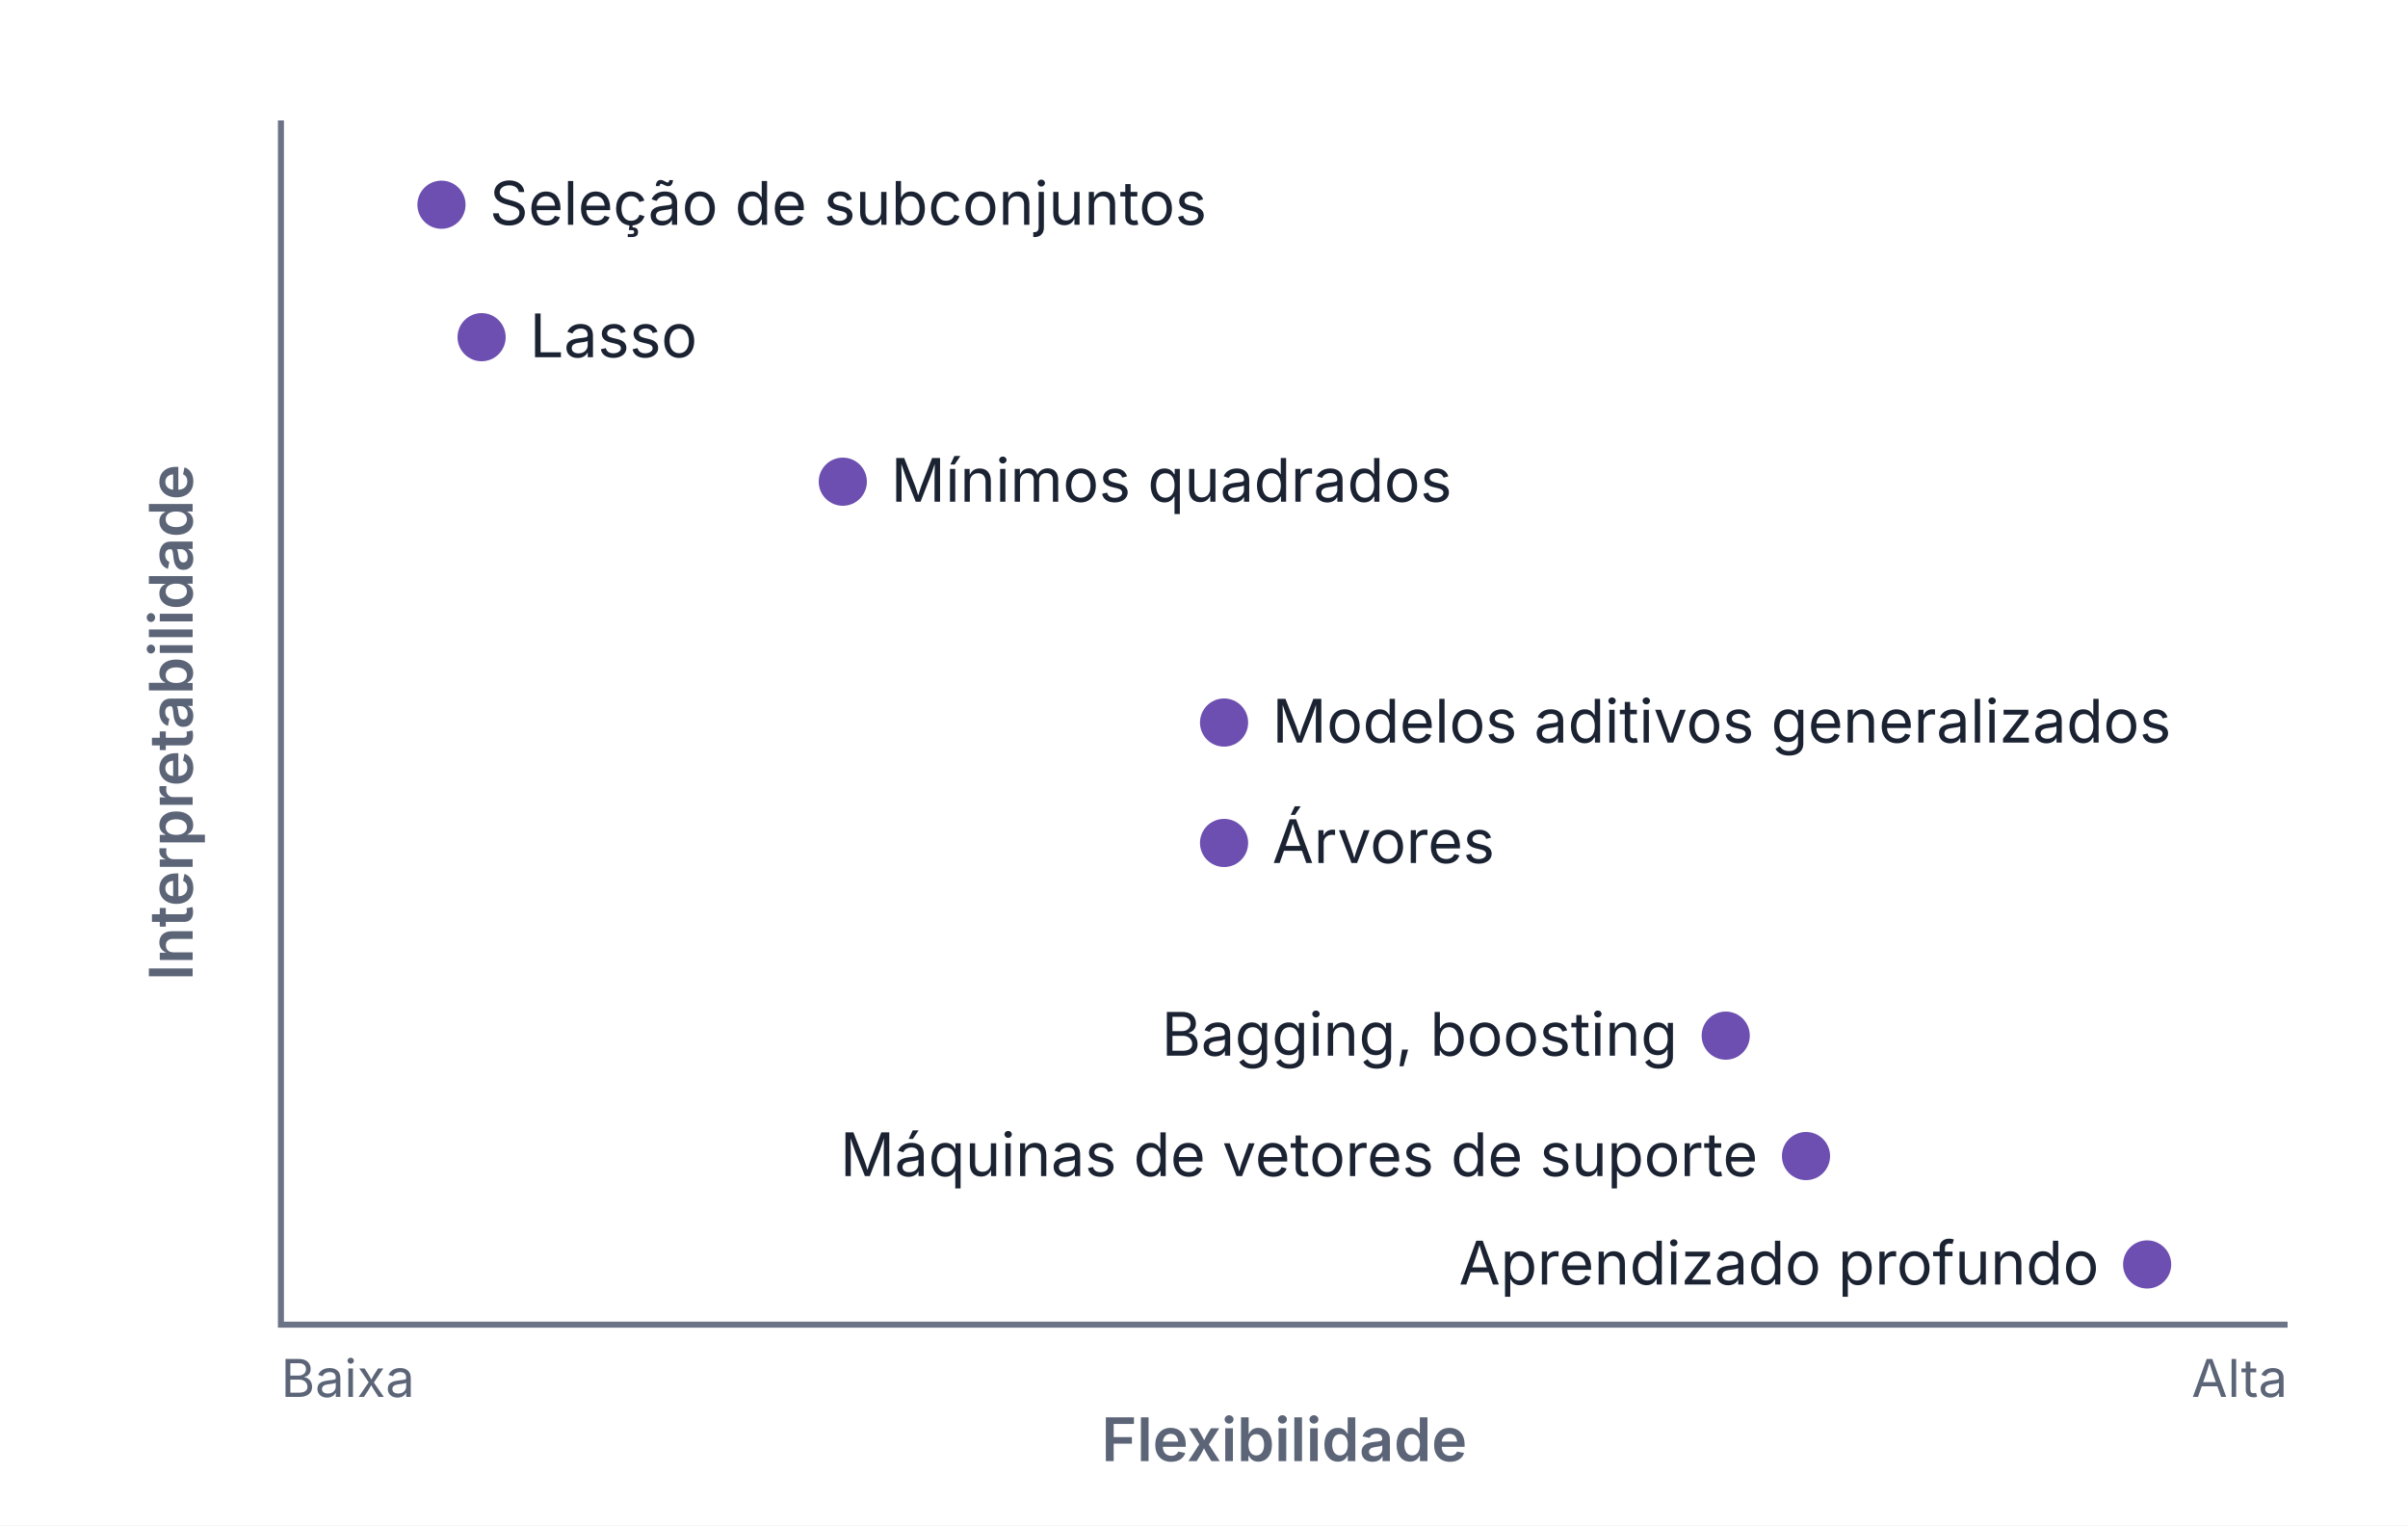
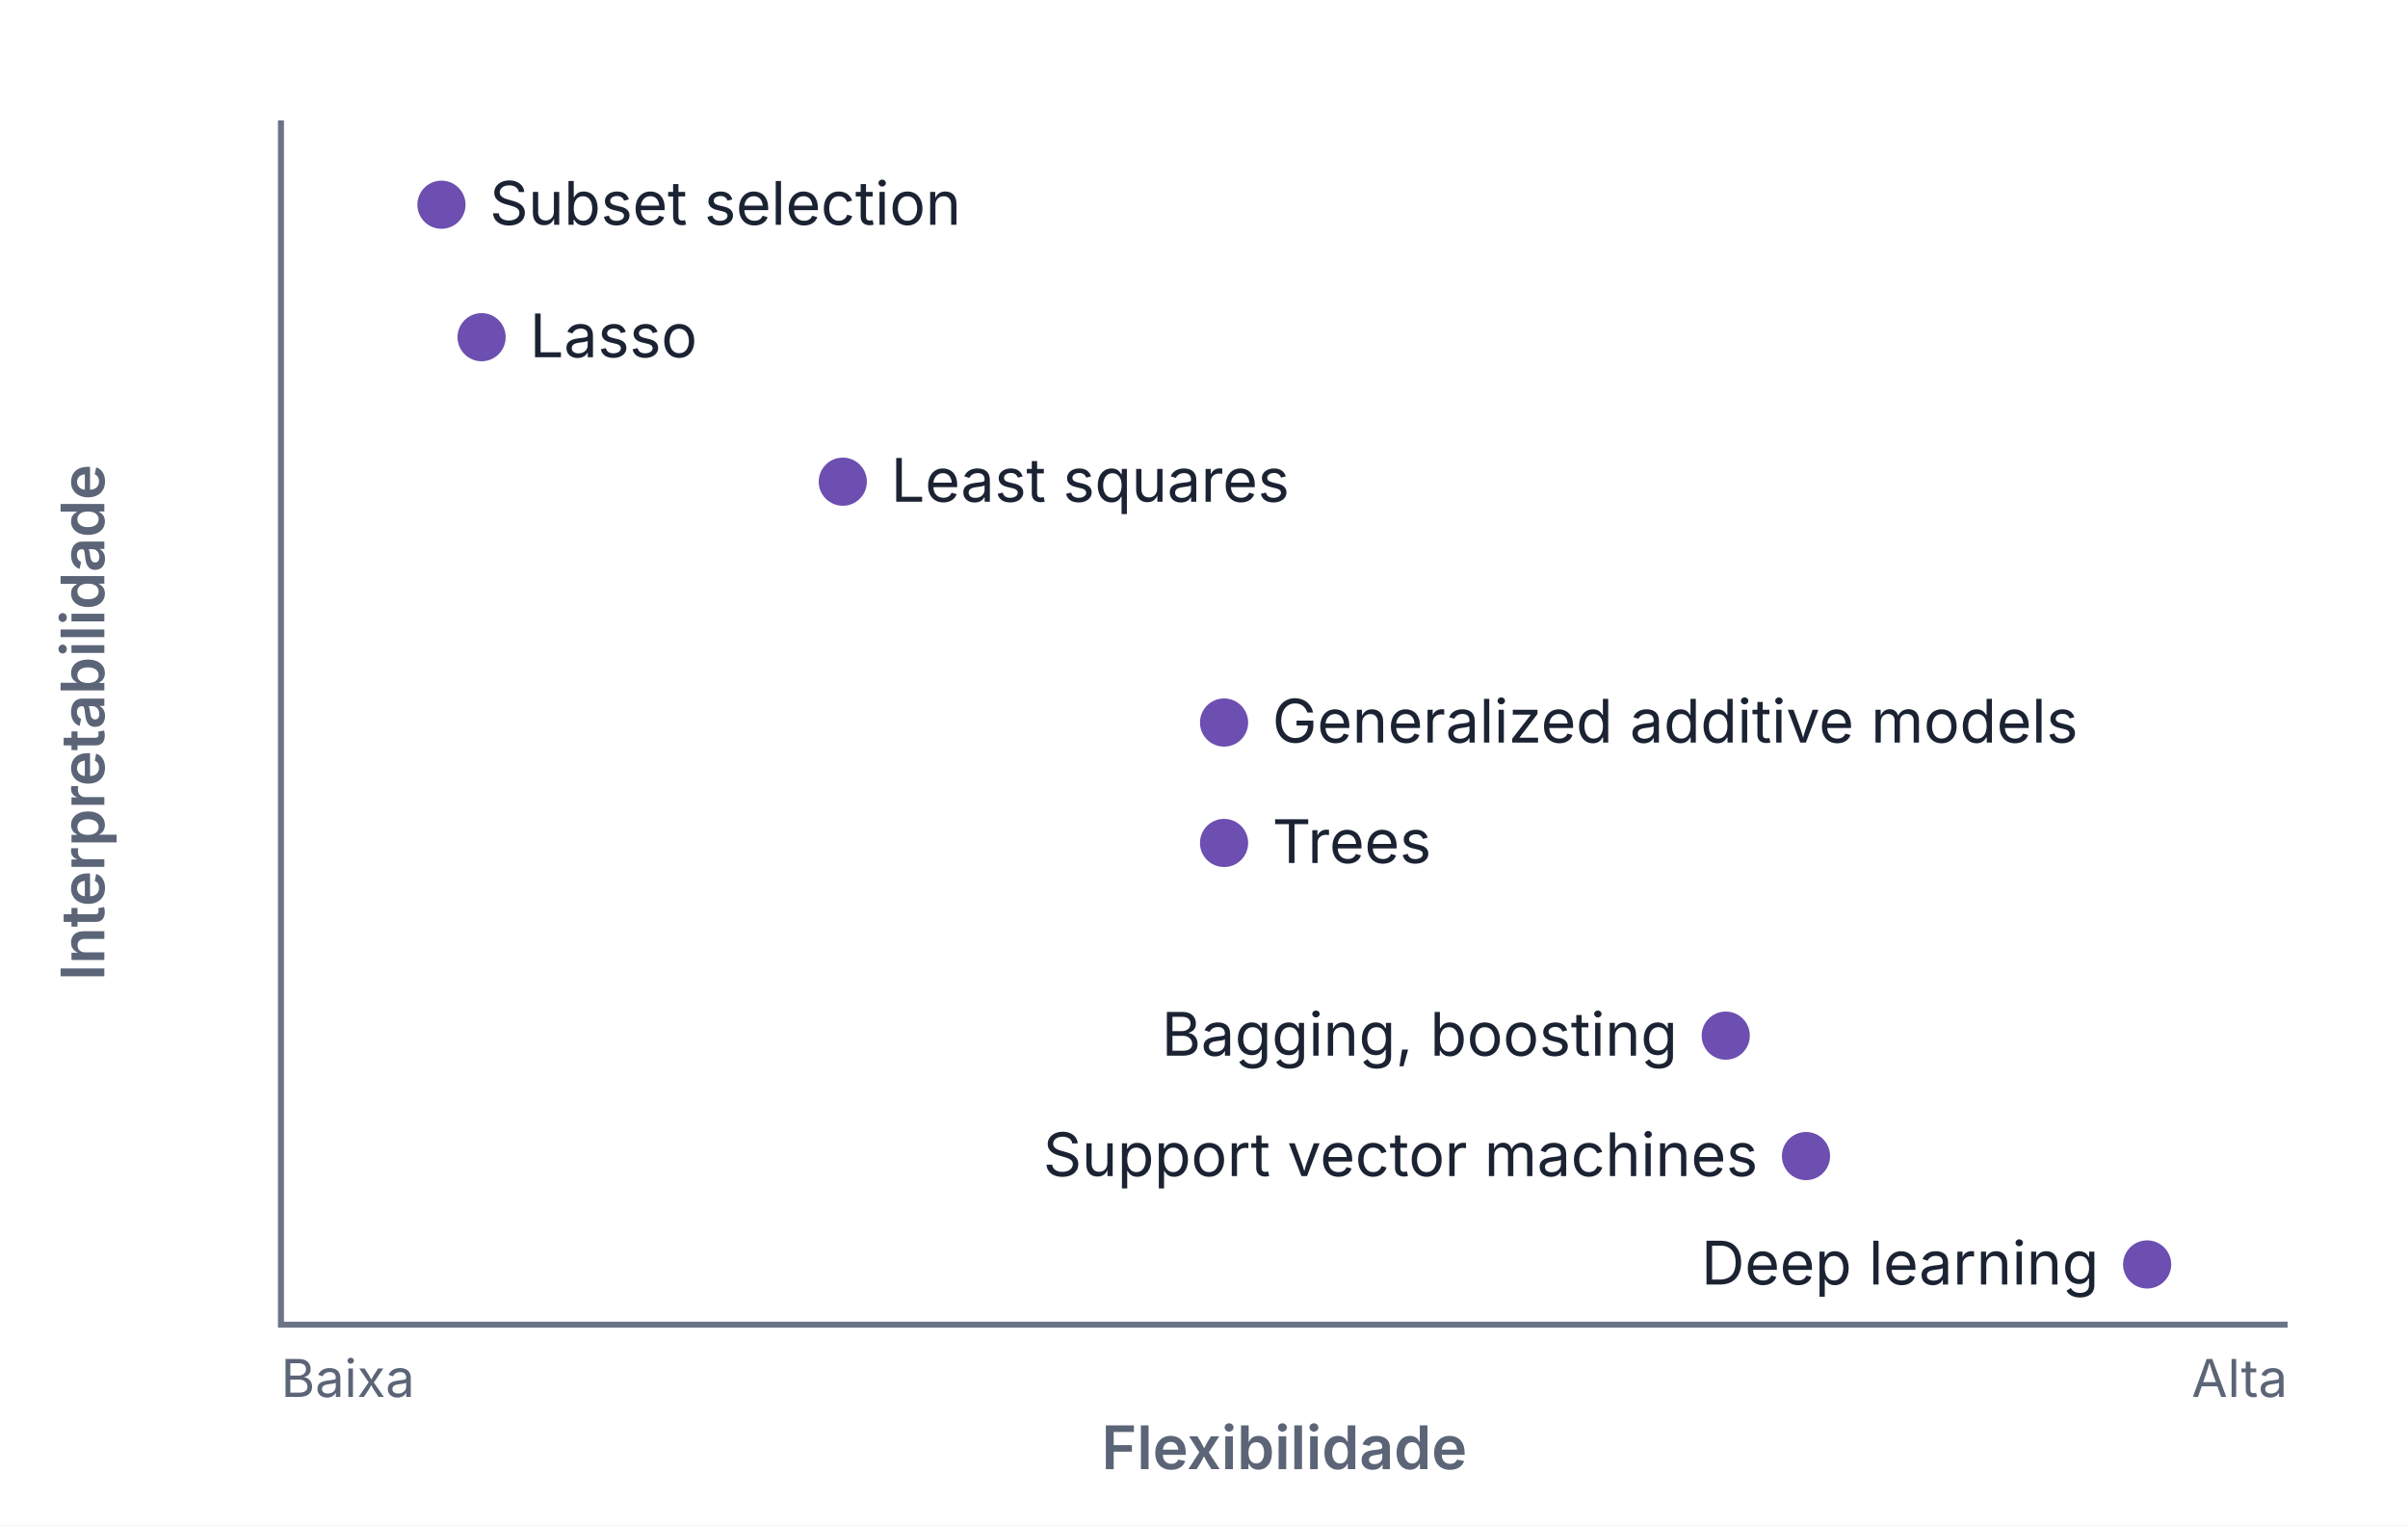
<svg xmlns="http://www.w3.org/2000/svg" viewBox="0 0 600 380" font-family="Inter, system-ui, -apple-system, 'Segoe UI', sans-serif">
  <rect width="600" height="380" fill="#ffffff" />
  <path d="M70 30 V330 H570" fill="none" stroke="#6b7487" stroke-width="1.5" />
-   <text x="320.0" y="364" text-anchor="middle" font-size="15" font-weight="600" fill="#5c6577">Flexibilidade</text>
-   <text transform="translate(48 180.0) rotate(-90)" text-anchor="middle" font-size="15" font-weight="600" fill="#5c6577">Interpretabilidade</text>
-   <text x="70" y="348" font-size="13" fill="#5c6577">Baixa</text>
-   <text x="570" y="348" text-anchor="end" font-size="13" fill="#5c6577">Alta</text>
+   <text x="320.0" y="366.0" font-size="15" fill="#5c6577" text-anchor="middle" font-weight="600">Flexibilidade</text>
+   <text transform="translate(26 180.0) rotate(-90)" text-anchor="middle" font-size="15" font-weight="600" fill="#5c6577">Interpretabilidade</text>
+   <text x="70.0" y="348.0" font-size="13" fill="#5c6577" text-anchor="start" font-weight="400">Baixa</text>
+   <text x="570.0" y="348.0" font-size="13" fill="#5c6577" text-anchor="end" font-weight="400">Alta</text>
  <circle cx="110.0" cy="51.0" r="6" fill="#6c4fb0" />
-   <text x="122.0" y="56.0" text-anchor="start" font-size="15" fill="#1b2333">Seleção de subconjuntos</text>
+   <text x="122.0" y="56.0" font-size="15" fill="#1b2333" text-anchor="start" font-weight="400">Subset selection</text>
  <circle cx="120.0" cy="84.0" r="6" fill="#6c4fb0" />
-   <text x="132.0" y="89.0" text-anchor="start" font-size="15" fill="#1b2333">Lasso</text>
+   <text x="132.0" y="89.0" font-size="15" fill="#1b2333" text-anchor="start" font-weight="400">Lasso</text>
  <circle cx="210.0" cy="120.0" r="6" fill="#6c4fb0" />
-   <text x="222.0" y="125.0" text-anchor="start" font-size="15" fill="#1b2333">Mínimos quadrados</text>
+   <text x="222.0" y="125.0" font-size="15" fill="#1b2333" text-anchor="start" font-weight="400">Least squares</text>
  <circle cx="305.0" cy="180.0" r="6" fill="#6c4fb0" />
-   <text x="317.0" y="185.0" text-anchor="start" font-size="15" fill="#1b2333">Modelos aditivos generalizados</text>
+   <text x="317.0" y="185.0" font-size="15" fill="#1b2333" text-anchor="start" font-weight="400">Generalized additive models</text>
  <circle cx="305.0" cy="210.0" r="6" fill="#6c4fb0" />
-   <text x="317.0" y="215.0" text-anchor="start" font-size="15" fill="#1b2333">Árvores</text>
+   <text x="317.0" y="215.0" font-size="15" fill="#1b2333" text-anchor="start" font-weight="400">Trees</text>
  <circle cx="430.0" cy="258.0" r="6" fill="#6c4fb0" />
-   <text x="418.0" y="263.0" text-anchor="end" font-size="15" fill="#1b2333">Bagging, boosting</text>
+   <text x="418.0" y="263.0" font-size="15" fill="#1b2333" text-anchor="end" font-weight="400">Bagging, boosting</text>
  <circle cx="450.0" cy="288.0" r="6" fill="#6c4fb0" />
-   <text x="438.0" y="293.0" text-anchor="end" font-size="15" fill="#1b2333">Máquinas de vetores de suporte</text>
+   <text x="438.0" y="293.0" font-size="15" fill="#1b2333" text-anchor="end" font-weight="400">Support vector machines</text>
  <circle cx="535.0" cy="315.0" r="6" fill="#6c4fb0" />
-   <text x="523.0" y="320.0" text-anchor="end" font-size="15" fill="#1b2333">Aprendizado profundo</text>
+   <text x="523.0" y="320.0" font-size="15" fill="#1b2333" text-anchor="end" font-weight="400">Deep learning</text>
</svg>
